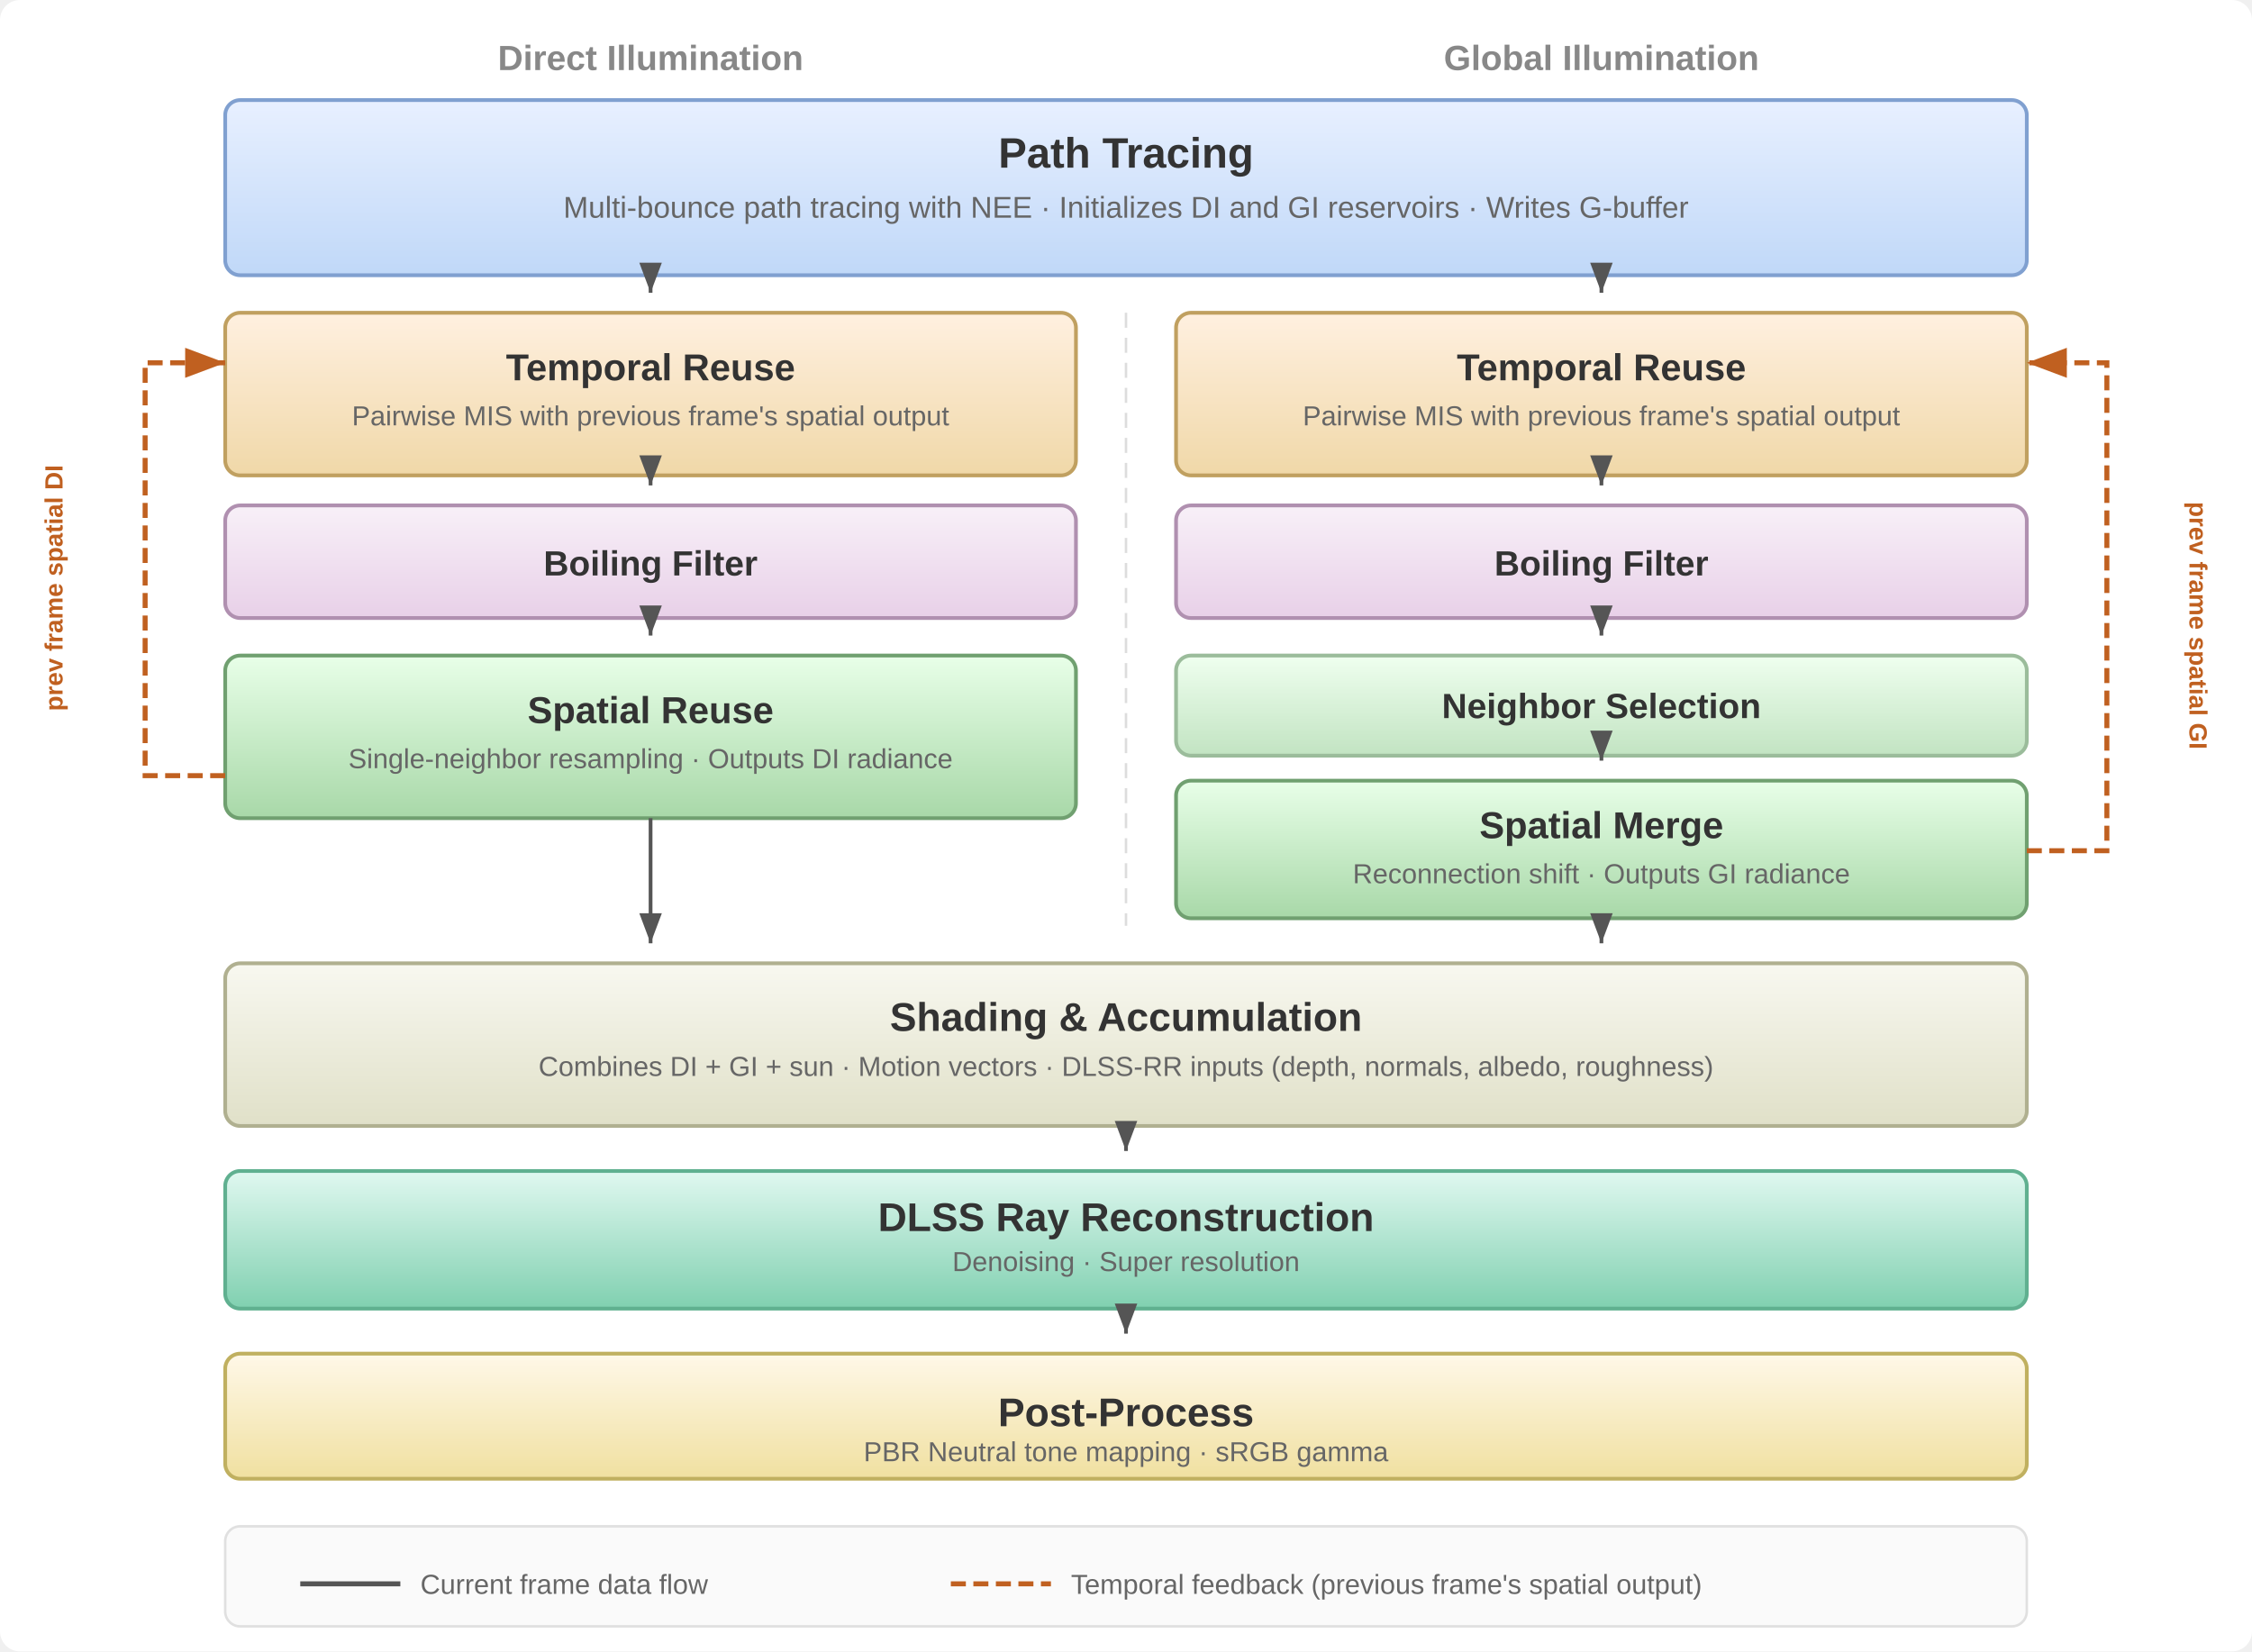
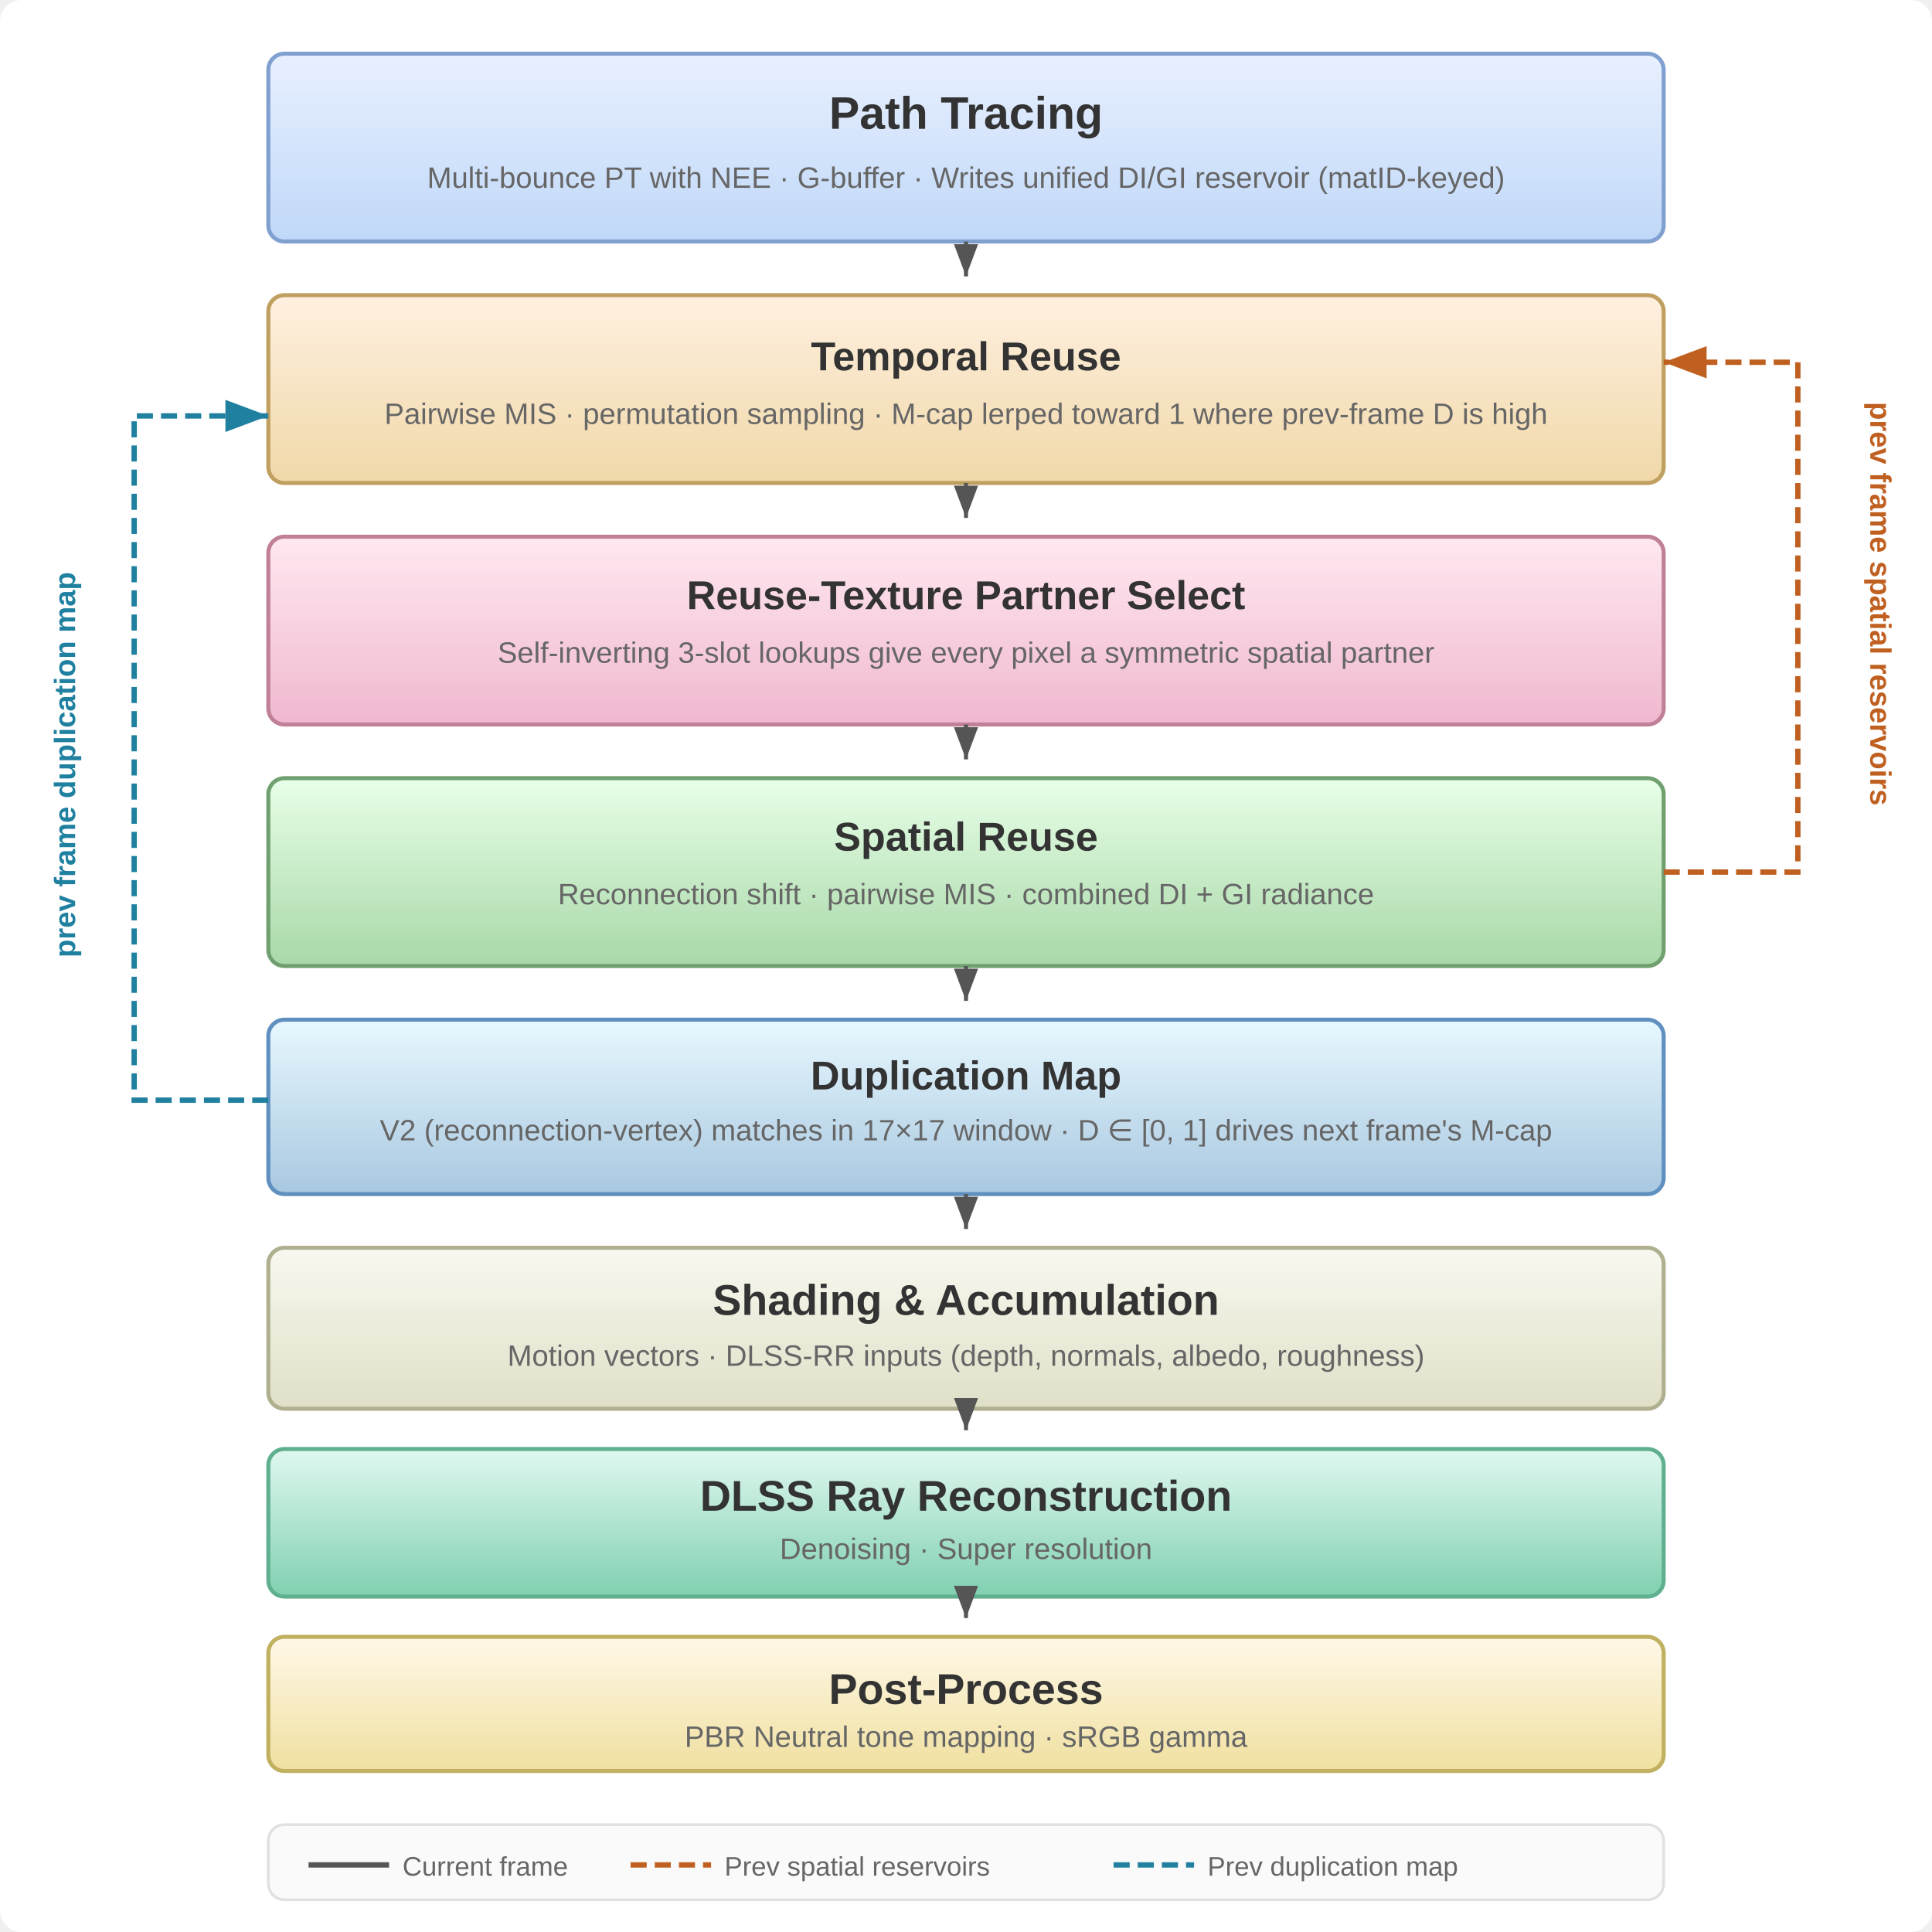
- <svg xmlns="http://www.w3.org/2000/svg" viewBox="0 0 900 660" font-family="Segoe UI, Arial, sans-serif">
+ <svg xmlns="http://www.w3.org/2000/svg" viewBox="0 0 720 720" font-family="Segoe UI, Arial, sans-serif">
  <defs>
    <linearGradient id="pgRaygen" x1="0" y1="0" x2="0" y2="1">
      <stop offset="0%" stop-color="#e8f0ff" />
      <stop offset="100%" stop-color="#c0d8f8" />
    </linearGradient>
    <linearGradient id="pgTemporal" x1="0" y1="0" x2="0" y2="1">
      <stop offset="0%" stop-color="#fff0e0" />
      <stop offset="100%" stop-color="#f0d8a8" />
    </linearGradient>
-     <linearGradient id="pgBoil" x1="0" y1="0" x2="0" y2="1">
-       <stop offset="0%" stop-color="#f8f0f8" />
-       <stop offset="100%" stop-color="#e8d0e8" />
+     <linearGradient id="pgPartner" x1="0" y1="0" x2="0" y2="1">
+       <stop offset="0%" stop-color="#ffe8f0" />
+       <stop offset="100%" stop-color="#f0b8d0" />
    </linearGradient>
    <linearGradient id="pgSpatial" x1="0" y1="0" x2="0" y2="1">
      <stop offset="0%" stop-color="#e8ffe8" />
      <stop offset="100%" stop-color="#a8d8a8" />
+     </linearGradient>
+     <linearGradient id="pgDup" x1="0" y1="0" x2="0" y2="1">
+       <stop offset="0%" stop-color="#e8f8ff" />
+       <stop offset="100%" stop-color="#a8c8e0" />
    </linearGradient>
    <linearGradient id="pgShading" x1="0" y1="0" x2="0" y2="1">
      <stop offset="0%" stop-color="#f8f8f0" />
      <stop offset="100%" stop-color="#e0e0c8" />
    </linearGradient>
    <linearGradient id="pgDLSS" x1="0" y1="0" x2="0" y2="1">
      <stop offset="0%" stop-color="#e0f8f0" />
      <stop offset="100%" stop-color="#80d0b0" />
    </linearGradient>
    <linearGradient id="pgPost" x1="0" y1="0" x2="0" y2="1">
      <stop offset="0%" stop-color="#fff8e8" />
      <stop offset="100%" stop-color="#f0e0a0" />
    </linearGradient>
    <marker id="arrowBlack" markerWidth="8" markerHeight="6" refX="8" refY="3" orient="auto">
      <path d="M0,0 L8,3 L0,6 Z" fill="#555" />
    </marker>
    <marker id="arrowTemporal" markerWidth="8" markerHeight="6" refX="8" refY="3" orient="auto">
      <path d="M0,0 L8,3 L0,6 Z" fill="#c06020" />
    </marker>
+     <marker id="arrowDup" markerWidth="8" markerHeight="6" refX="8" refY="3" orient="auto">
+       <path d="M0,0 L8,3 L0,6 Z" fill="#2080a0" />
+     </marker>
  </defs>
-   <rect width="900" height="660" fill="white" rx="8" />
-   <text x="260" y="28" text-anchor="middle" font-size="14" font-weight="700" fill="#888">Direct Illumination</text>
-   <text x="640" y="28" text-anchor="middle" font-size="14" font-weight="700" fill="#888">Global Illumination</text>
-   <rect x="90" y="40" width="720" height="70" rx="6" fill="url(#pgRaygen)" stroke="#80a0d0" stroke-width="1.5" />
-   <text x="450" y="67" text-anchor="middle" font-size="17" font-weight="600" fill="#333">Path Tracing</text>
-   <text x="450" y="87" text-anchor="middle" font-size="12" fill="#666">Multi-bounce path tracing with NEE  ·  Initializes DI and GI reservoirs  ·  Writes G-buffer</text>
-   <line x1="450" y1="125" x2="450" y2="370" stroke="#ddd" stroke-width="1" stroke-dasharray="6,4" />
-   <rect x="90" y="125" width="340" height="65" rx="6" fill="url(#pgTemporal)" stroke="#c0a060" stroke-width="1.5" />
-   <text x="260" y="152" text-anchor="middle" font-size="15" font-weight="600" fill="#333">Temporal Reuse</text>
-   <text x="260" y="170" text-anchor="middle" font-size="11" fill="#666">Pairwise MIS with previous frame's spatial output</text>
-   <rect x="90" y="202" width="340" height="45" rx="6" fill="url(#pgBoil)" stroke="#b090b0" stroke-width="1.5" />
-   <text x="260" y="230" text-anchor="middle" font-size="14" font-weight="600" fill="#333">Boiling Filter</text>
-   <rect x="470" y="125" width="340" height="65" rx="6" fill="url(#pgTemporal)" stroke="#c0a060" stroke-width="1.5" />
-   <text x="640" y="152" text-anchor="middle" font-size="15" font-weight="600" fill="#333">Temporal Reuse</text>
-   <text x="640" y="170" text-anchor="middle" font-size="11" fill="#666">Pairwise MIS with previous frame's spatial output</text>
-   <rect x="470" y="202" width="340" height="45" rx="6" fill="url(#pgBoil)" stroke="#b090b0" stroke-width="1.5" />
-   <text x="640" y="230" text-anchor="middle" font-size="14" font-weight="600" fill="#333">Boiling Filter</text>
-   <rect x="90" y="262" width="340" height="65" rx="6" fill="url(#pgSpatial)" stroke="#70a070" stroke-width="1.5" />
-   <text x="260" y="289" text-anchor="middle" font-size="15" font-weight="600" fill="#333">Spatial Reuse</text>
-   <text x="260" y="307" text-anchor="middle" font-size="11" fill="#666">Single-neighbor resampling  ·  Outputs DI radiance</text>
-   <rect x="470" y="262" width="340" height="40" rx="6" fill="url(#pgSpatial)" stroke="#70a070" stroke-width="1.5" opacity="0.7" />
-   <text x="640" y="287" text-anchor="middle" font-size="14" font-weight="600" fill="#333">Neighbor Selection</text>
-   <rect x="470" y="312" width="340" height="55" rx="6" fill="url(#pgSpatial)" stroke="#70a070" stroke-width="1.5" />
-   <text x="640" y="335" text-anchor="middle" font-size="15" font-weight="600" fill="#333">Spatial Merge</text>
-   <text x="640" y="353" text-anchor="middle" font-size="11" fill="#666">Reconnection shift  ·  Outputs GI radiance</text>
-   <rect x="90" y="385" width="720" height="65" rx="6" fill="url(#pgShading)" stroke="#b0b090" stroke-width="1.5" />
-   <text x="450" y="412" text-anchor="middle" font-size="16" font-weight="600" fill="#333">Shading &amp; Accumulation</text>
-   <text x="450" y="430" text-anchor="middle" font-size="11" fill="#666">Combines DI + GI + sun  ·  Motion vectors  ·  DLSS-RR inputs (depth, normals, albedo, roughness)</text>
-   <rect x="90" y="468" width="720" height="55" rx="6" fill="url(#pgDLSS)" stroke="#60b090" stroke-width="1.5" />
-   <text x="450" y="492" text-anchor="middle" font-size="16" font-weight="600" fill="#333">DLSS Ray Reconstruction</text>
-   <text x="450" y="508" text-anchor="middle" font-size="11" fill="#666">Denoising  ·  Super resolution</text>
-   <rect x="90" y="541" width="720" height="50" rx="6" fill="url(#pgPost)" stroke="#c0b060" stroke-width="1.5" />
-   <text x="450" y="570" text-anchor="middle" font-size="16" font-weight="600" fill="#333">Post-Process</text>
-   <text x="450" y="584" text-anchor="middle" font-size="11" fill="#666">PBR Neutral tone mapping  ·  sRGB gamma</text>
-   <line x1="260" y1="110" x2="260" y2="117" stroke="#555" stroke-width="1.5" marker-end="url(#arrowBlack)" />
-   <line x1="640" y1="110" x2="640" y2="117" stroke="#555" stroke-width="1.5" marker-end="url(#arrowBlack)" />
-   <line x1="260" y1="190" x2="260" y2="194" stroke="#555" stroke-width="1.5" marker-end="url(#arrowBlack)" />
-   <line x1="260" y1="247" x2="260" y2="254" stroke="#555" stroke-width="1.5" marker-end="url(#arrowBlack)" />
-   <line x1="640" y1="190" x2="640" y2="194" stroke="#555" stroke-width="1.5" marker-end="url(#arrowBlack)" />
-   <line x1="640" y1="247" x2="640" y2="254" stroke="#555" stroke-width="1.5" marker-end="url(#arrowBlack)" />
-   <line x1="640" y1="302" x2="640" y2="304" stroke="#555" stroke-width="1.5" marker-end="url(#arrowBlack)" />
-   <line x1="260" y1="327" x2="260" y2="377" stroke="#555" stroke-width="1.5" marker-end="url(#arrowBlack)" />
-   <line x1="640" y1="367" x2="640" y2="377" stroke="#555" stroke-width="1.5" marker-end="url(#arrowBlack)" />
-   <line x1="450" y1="450" x2="450" y2="460" stroke="#555" stroke-width="1.5" marker-end="url(#arrowBlack)" />
-   <line x1="450" y1="523" x2="450" y2="533" stroke="#555" stroke-width="1.5" marker-end="url(#arrowBlack)" />
-   <path d="M 90,310 L 58,310 L 58,145 L 90,145" fill="none" stroke="#c06020" stroke-width="2" stroke-dasharray="6,3" marker-end="url(#arrowTemporal)" />
-   <text x="25" y="235" text-anchor="middle" font-size="10" font-weight="600" fill="#c06020" transform="rotate(-90, 25, 235)">prev frame spatial DI</text>
-   <path d="M 810,340 L 842,340 L 842,145 L 810,145" fill="none" stroke="#c06020" stroke-width="2" stroke-dasharray="6,3" marker-end="url(#arrowTemporal)" />
-   <text x="875" y="250" text-anchor="middle" font-size="10" font-weight="600" fill="#c06020" transform="rotate(90, 875, 250)">prev frame spatial GI</text>
-   <rect x="90" y="610" width="720" height="40" rx="6" fill="#fafafa" stroke="#e0e0e0" stroke-width="1" />
-   <line x1="120" y1="633" x2="160" y2="633" stroke="#555" stroke-width="2" />
-   <text x="168" y="637" font-size="11" fill="#666">Current frame data flow</text>
-   <line x1="380" y1="633" x2="420" y2="633" stroke="#c06020" stroke-width="2" stroke-dasharray="6,3" />
-   <text x="428" y="637" font-size="11" fill="#666">Temporal feedback (previous frame's spatial output)</text>
+   <rect width="720" height="720" fill="white" rx="8" />
+   <rect x="100" y="20" width="520" height="70" rx="6" fill="url(#pgRaygen)" stroke="#80a0d0" stroke-width="1.5" />
+   <text x="360" y="48" text-anchor="middle" font-size="17" font-weight="600" fill="#333">Path Tracing</text>
+   <text x="360" y="70" text-anchor="middle" font-size="11" fill="#666">Multi-bounce PT with NEE  ·  G-buffer  ·  Writes unified DI/GI reservoir (matID-keyed)</text>
+   <rect x="100" y="110" width="520" height="70" rx="6" fill="url(#pgTemporal)" stroke="#c0a060" stroke-width="1.5" />
+   <text x="360" y="138" text-anchor="middle" font-size="15" font-weight="600" fill="#333">Temporal Reuse</text>
+   <text x="360" y="158" text-anchor="middle" font-size="11" fill="#666">Pairwise MIS  ·  permutation sampling  ·  M-cap lerped toward 1 where prev-frame D is high</text>
+   <rect x="100" y="200" width="520" height="70" rx="6" fill="url(#pgPartner)" stroke="#c08098" stroke-width="1.5" />
+   <text x="360" y="227" text-anchor="middle" font-size="15" font-weight="600" fill="#333">Reuse-Texture Partner Select</text>
+   <text x="360" y="247" text-anchor="middle" font-size="11" fill="#666">Self-inverting 3-slot lookups give every pixel a symmetric spatial partner</text>
+   <rect x="100" y="290" width="520" height="70" rx="6" fill="url(#pgSpatial)" stroke="#70a070" stroke-width="1.5" />
+   <text x="360" y="317" text-anchor="middle" font-size="15" font-weight="600" fill="#333">Spatial Reuse</text>
+   <text x="360" y="337" text-anchor="middle" font-size="11" fill="#666">Reconnection shift  ·  pairwise MIS  ·  combined DI + GI radiance</text>
+   <rect x="100" y="380" width="520" height="65" rx="6" fill="url(#pgDup)" stroke="#6090c0" stroke-width="1.5" />
+   <text x="360" y="406" text-anchor="middle" font-size="15" font-weight="600" fill="#333">Duplication Map</text>
+   <text x="360" y="425" text-anchor="middle" font-size="11" fill="#666">V2 (reconnection-vertex) matches in 17×17 window  ·  D ∈ [0, 1] drives next frame's M-cap</text>
+   <rect x="100" y="465" width="520" height="60" rx="6" fill="url(#pgShading)" stroke="#b0b090" stroke-width="1.5" />
+   <text x="360" y="490" text-anchor="middle" font-size="16" font-weight="600" fill="#333">Shading &amp; Accumulation</text>
+   <text x="360" y="509" text-anchor="middle" font-size="11" fill="#666">Motion vectors  ·  DLSS-RR inputs (depth, normals, albedo, roughness)</text>
+   <rect x="100" y="540" width="520" height="55" rx="6" fill="url(#pgDLSS)" stroke="#60b090" stroke-width="1.5" />
+   <text x="360" y="563" text-anchor="middle" font-size="16" font-weight="600" fill="#333">DLSS Ray Reconstruction</text>
+   <text x="360" y="581" text-anchor="middle" font-size="11" fill="#666">Denoising  ·  Super resolution</text>
+   <rect x="100" y="610" width="520" height="50" rx="6" fill="url(#pgPost)" stroke="#c0b060" stroke-width="1.5" />
+   <text x="360" y="635" text-anchor="middle" font-size="16" font-weight="600" fill="#333">Post-Process</text>
+   <text x="360" y="651" text-anchor="middle" font-size="11" fill="#666">PBR Neutral tone mapping  ·  sRGB gamma</text>
+   <line x1="360" y1="90" x2="360" y2="103" stroke="#555" stroke-width="1.5" marker-end="url(#arrowBlack)" />
+   <line x1="360" y1="180" x2="360" y2="193" stroke="#555" stroke-width="1.5" marker-end="url(#arrowBlack)" />
+   <line x1="360" y1="270" x2="360" y2="283" stroke="#555" stroke-width="1.5" marker-end="url(#arrowBlack)" />
+   <line x1="360" y1="360" x2="360" y2="373" stroke="#555" stroke-width="1.5" marker-end="url(#arrowBlack)" />
+   <line x1="360" y1="445" x2="360" y2="458" stroke="#555" stroke-width="1.5" marker-end="url(#arrowBlack)" />
+   <line x1="360" y1="525" x2="360" y2="533" stroke="#555" stroke-width="1.5" marker-end="url(#arrowBlack)" />
+   <line x1="360" y1="595" x2="360" y2="603" stroke="#555" stroke-width="1.5" marker-end="url(#arrowBlack)" />
+   <path d="M 620,325 L 670,325 L 670,135 L 620,135" fill="none" stroke="#c06020" stroke-width="2" stroke-dasharray="6,3" marker-end="url(#arrowTemporal)" />
+   <text x="697" y="225" text-anchor="middle" font-size="11" font-weight="600" fill="#c06020" transform="rotate(90, 697, 225)">prev frame spatial reservoirs</text>
+   <path d="M 100,410 L 50,410 L 50,155 L 100,155" fill="none" stroke="#2080a0" stroke-width="2" stroke-dasharray="6,3" marker-end="url(#arrowDup)" />
+   <text x="28" y="285" text-anchor="middle" font-size="11" font-weight="600" fill="#2080a0" transform="rotate(-90, 28, 285)">prev frame duplication map</text>
+   <rect x="100" y="680" width="520" height="28" rx="6" fill="#fafafa" stroke="#e0e0e0" stroke-width="1" />
+   <line x1="115" y1="695" x2="145" y2="695" stroke="#555" stroke-width="2" />
+   <text x="150" y="699" font-size="10" fill="#666">Current frame</text>
+   <line x1="235" y1="695" x2="265" y2="695" stroke="#c06020" stroke-width="2" stroke-dasharray="6,3" />
+   <text x="270" y="699" font-size="10" fill="#666">Prev spatial reservoirs</text>
+   <line x1="415" y1="695" x2="445" y2="695" stroke="#2080a0" stroke-width="2" stroke-dasharray="6,3" />
+   <text x="450" y="699" font-size="10" fill="#666">Prev duplication map</text>
</svg>
